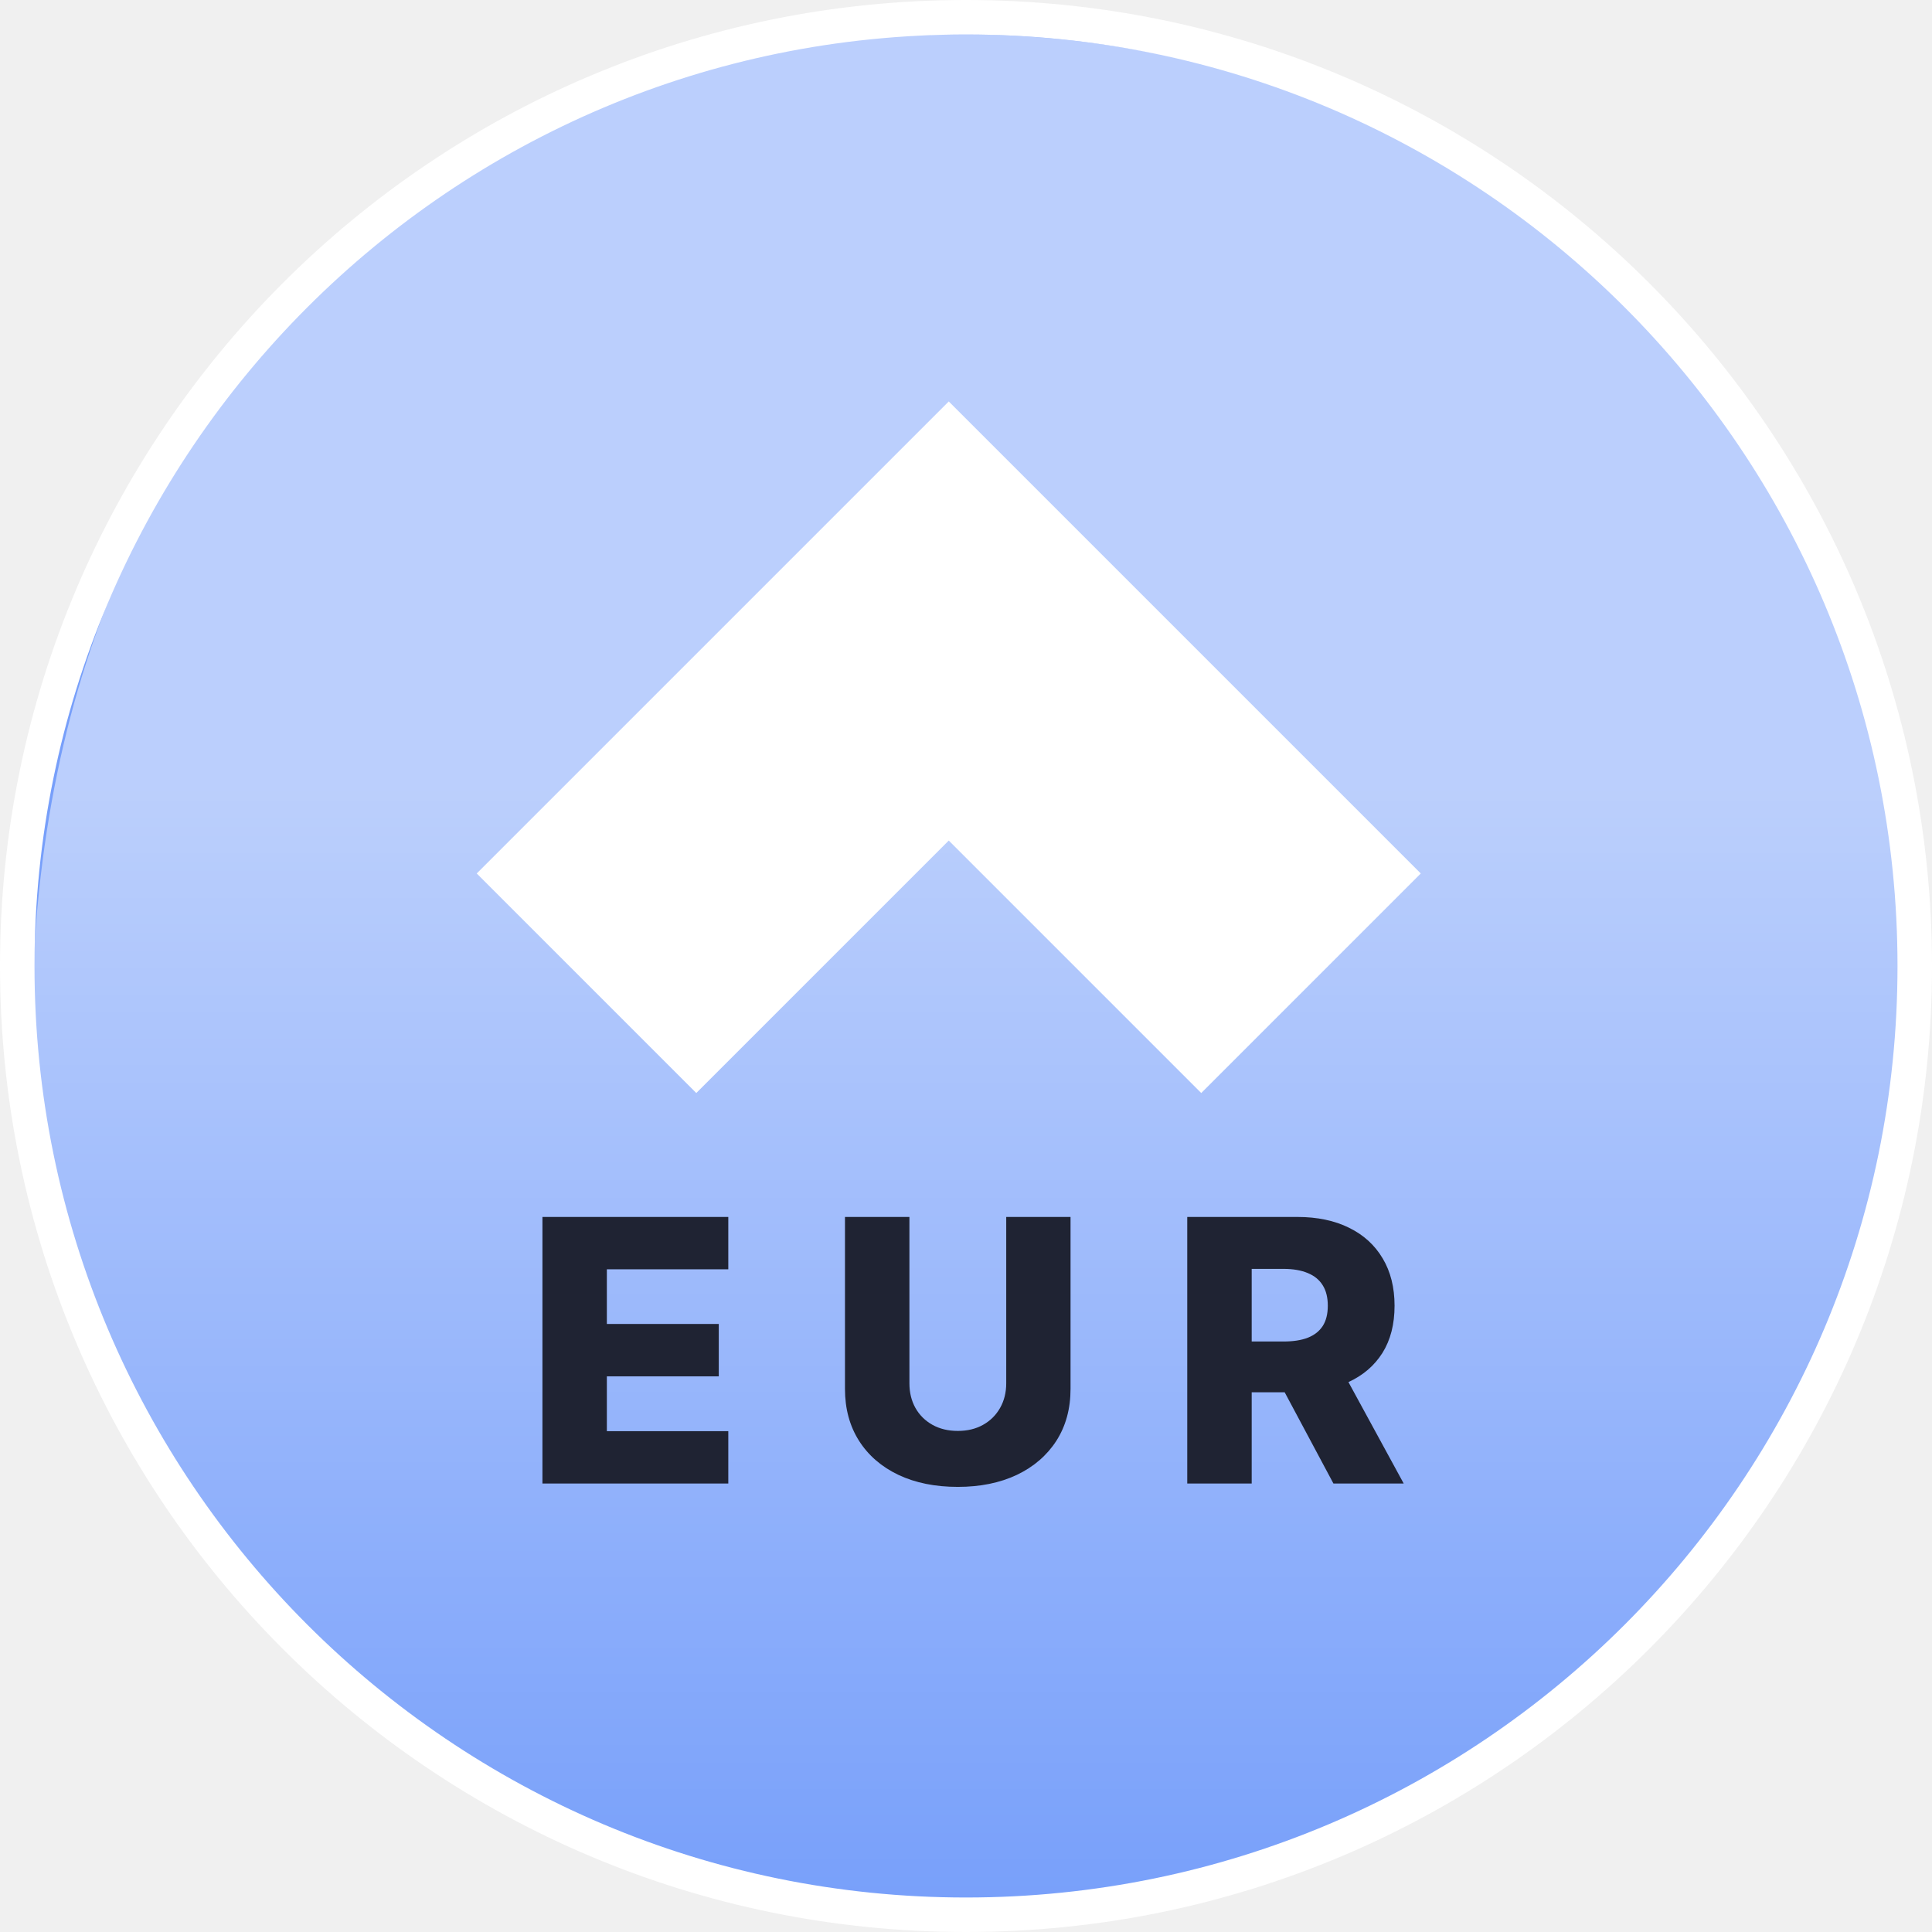
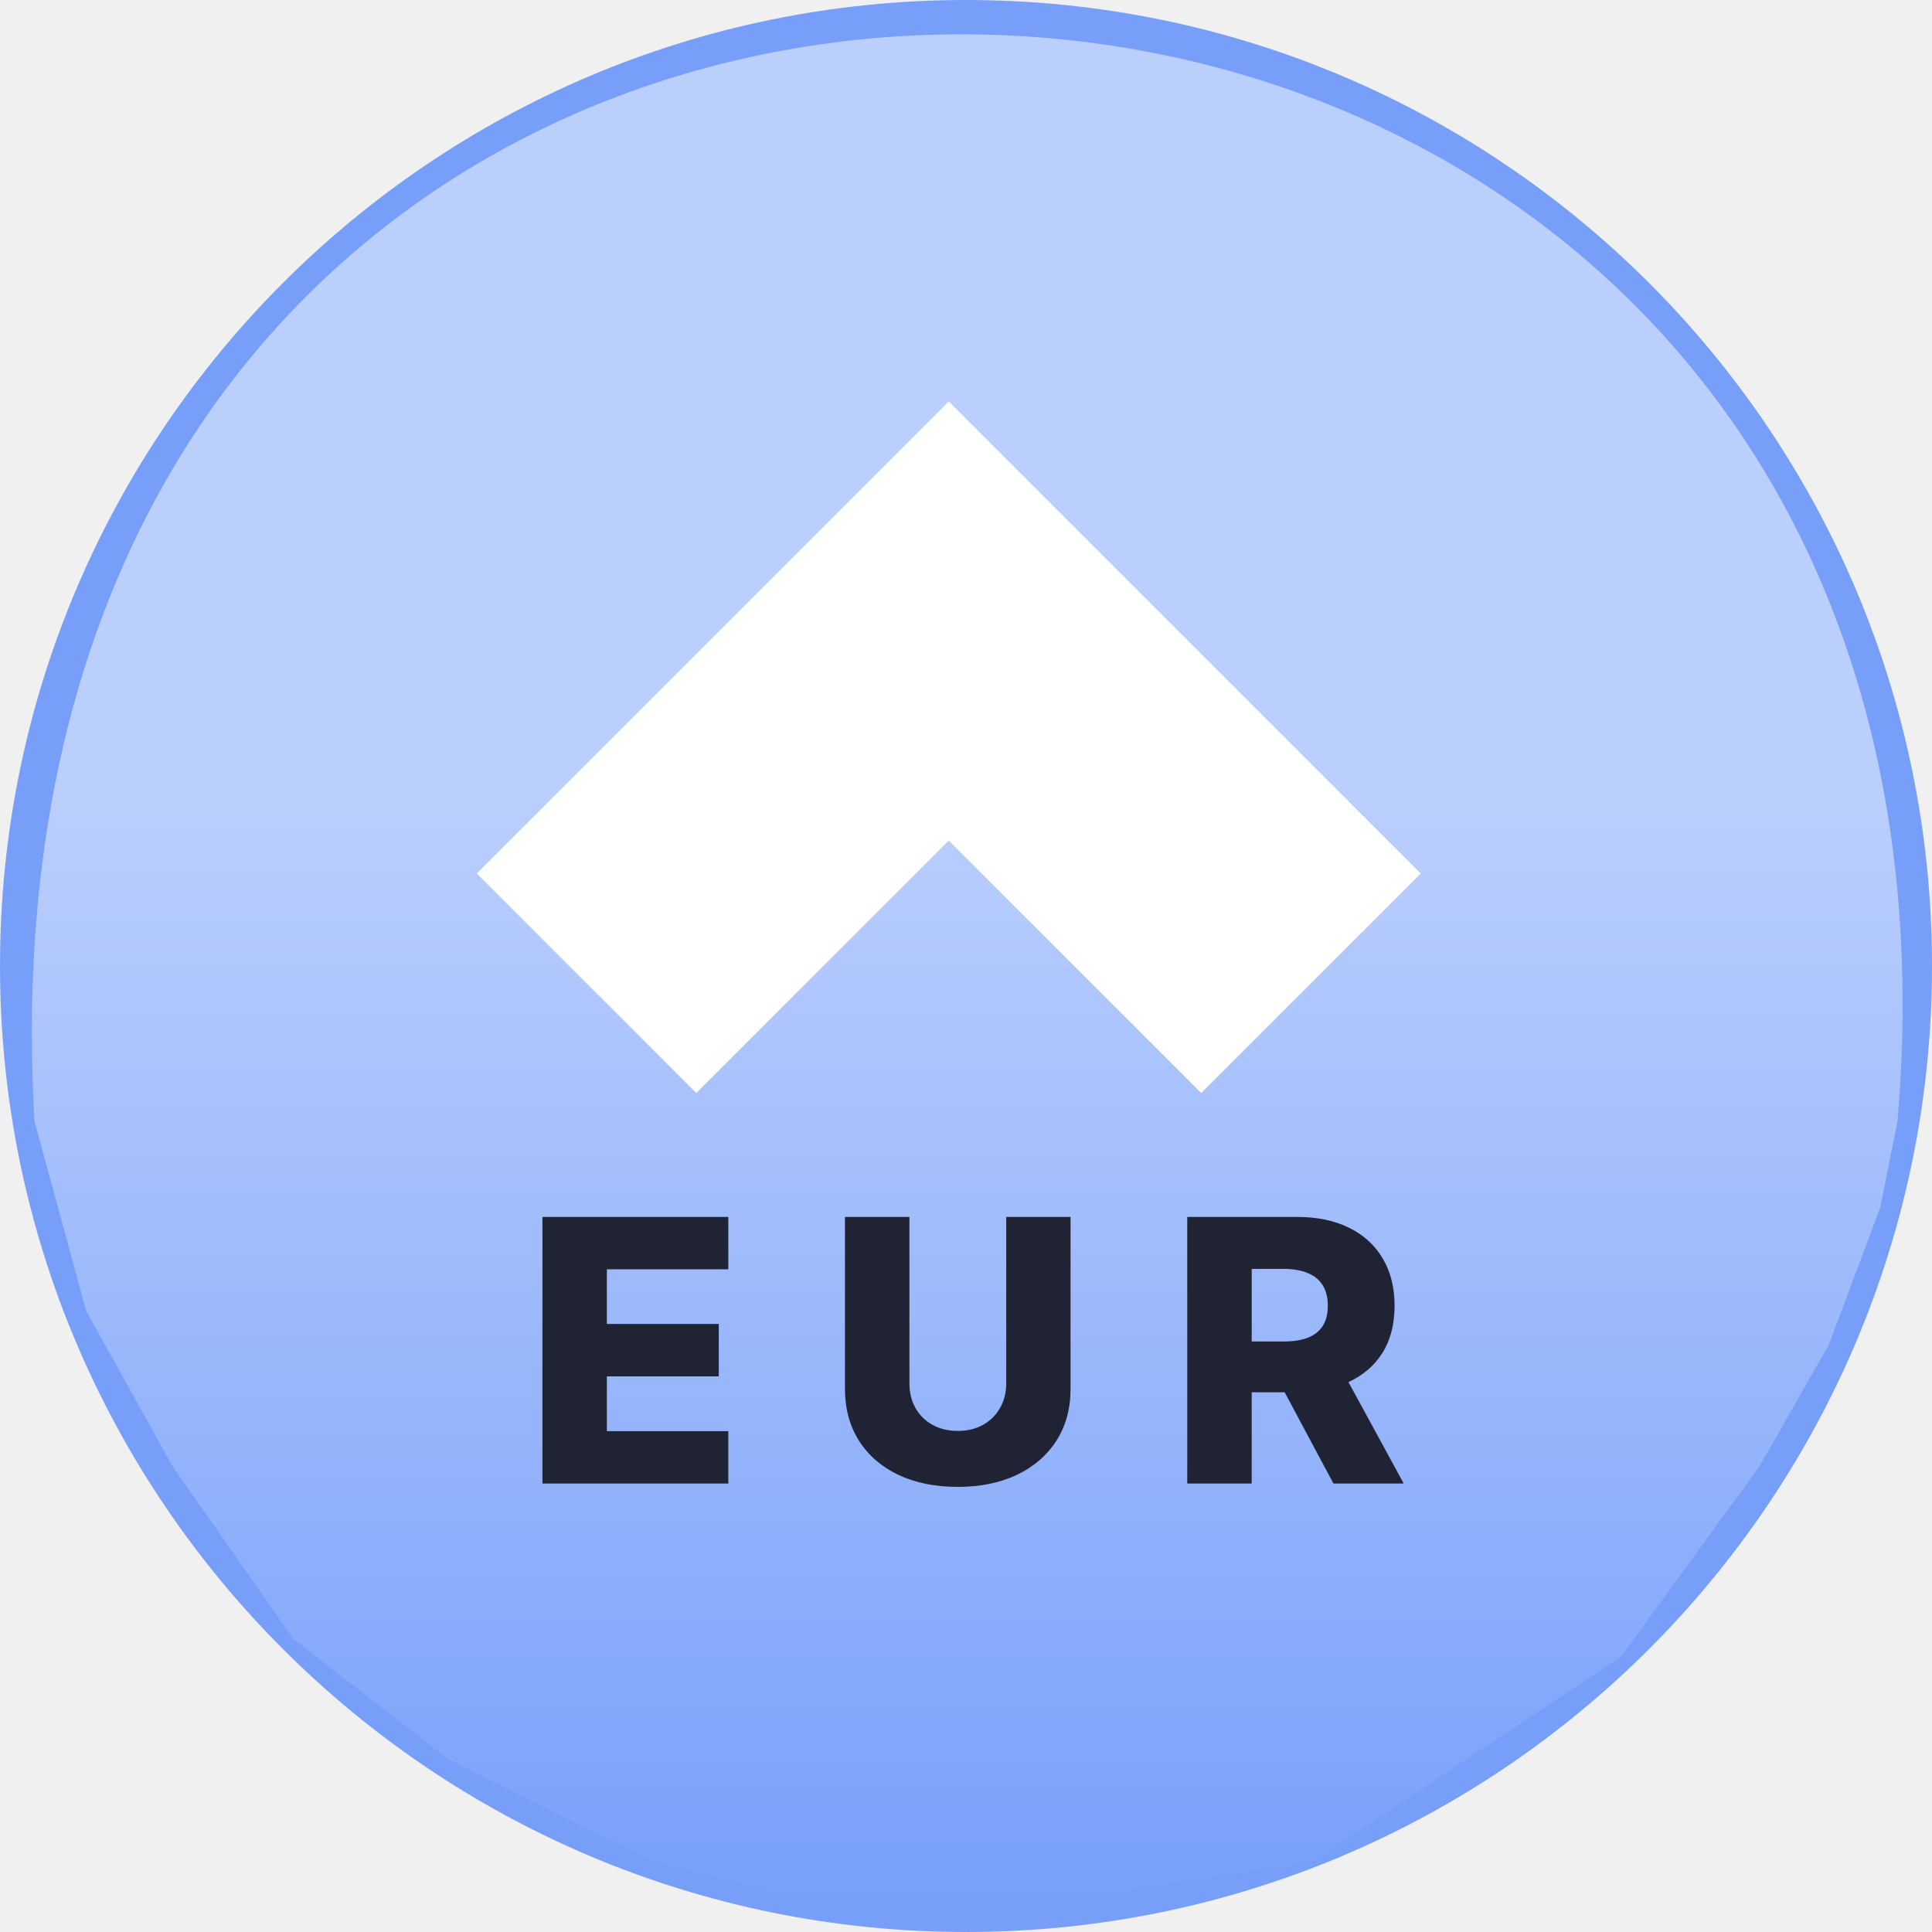
<svg xmlns="http://www.w3.org/2000/svg" width="56" height="56" viewBox="0 0 56 56" fill="none">
-   <rect x="0.5" y="0.5" width="55" height="55" rx="27.5" fill="#779FFA" />
-   <rect x="0.5" y="0.5" width="55" height="55" rx="27.5" stroke="white" />
+   <rect width="56" height="56" rx="28" fill="#779FFA" />
  <path opacity="0.5" d="M55 32.5C58.5 -8.5 -1.5 -10.5 1 32.5L2.5 38L5 42.5L8.5 47.5L13 51L19 54L25 55.5L31.5 55L38 54L47 48L51 42.5L53 39L54.5 35L55 32.5Z" fill="url(#paint0_linear_150_37)" />
  <path d="M17 28.5L27.5 18L38 28.5" stroke="white" stroke-width="9" />
  <path d="M15.723 43V35.274H21.11V36.791H17.59V38.375H20.834V39.895H17.59V41.483H21.11V43H15.723ZM29.166 35.274H31.03V40.258C31.03 40.833 30.893 41.335 30.619 41.763C30.344 42.188 29.962 42.517 29.472 42.751C28.981 42.982 28.412 43.098 27.763 43.098C27.106 43.098 26.533 42.982 26.043 42.751C25.552 42.517 25.171 42.188 24.9 41.763C24.628 41.335 24.492 40.833 24.492 40.258V35.274H26.36V40.095C26.36 40.362 26.417 40.599 26.533 40.808C26.651 41.017 26.816 41.181 27.027 41.299C27.238 41.417 27.484 41.476 27.763 41.476C28.042 41.476 28.286 41.417 28.495 41.299C28.706 41.181 28.871 41.017 28.989 40.808C29.107 40.599 29.166 40.362 29.166 40.095V35.274ZM34.413 43V35.274H37.605C38.183 35.274 38.682 35.379 39.102 35.587C39.525 35.794 39.85 36.09 40.079 36.478C40.308 36.862 40.422 37.319 40.422 37.847C40.422 38.383 40.306 38.838 40.072 39.213C39.838 39.585 39.506 39.869 39.076 40.065C38.646 40.259 38.136 40.356 37.548 40.356H35.53V38.884H37.201C37.483 38.884 37.718 38.848 37.906 38.775C38.097 38.7 38.242 38.586 38.34 38.435C38.438 38.282 38.487 38.086 38.487 37.847C38.487 37.608 38.438 37.411 38.34 37.255C38.242 37.096 38.097 36.978 37.906 36.9C37.715 36.82 37.48 36.779 37.201 36.779H36.281V43H34.413ZM38.763 39.469L40.687 43H38.65L36.763 39.469H38.763Z" fill="#1F2333" />
  <defs>
    <linearGradient id="paint0_linear_150_37" x1="28" y1="22.884" x2="28" y2="55.5" gradientUnits="userSpaceOnUse">
      <stop stop-color="white" />
      <stop offset="1" stop-color="white" stop-opacity="0" />
    </linearGradient>
  </defs>
</svg>
